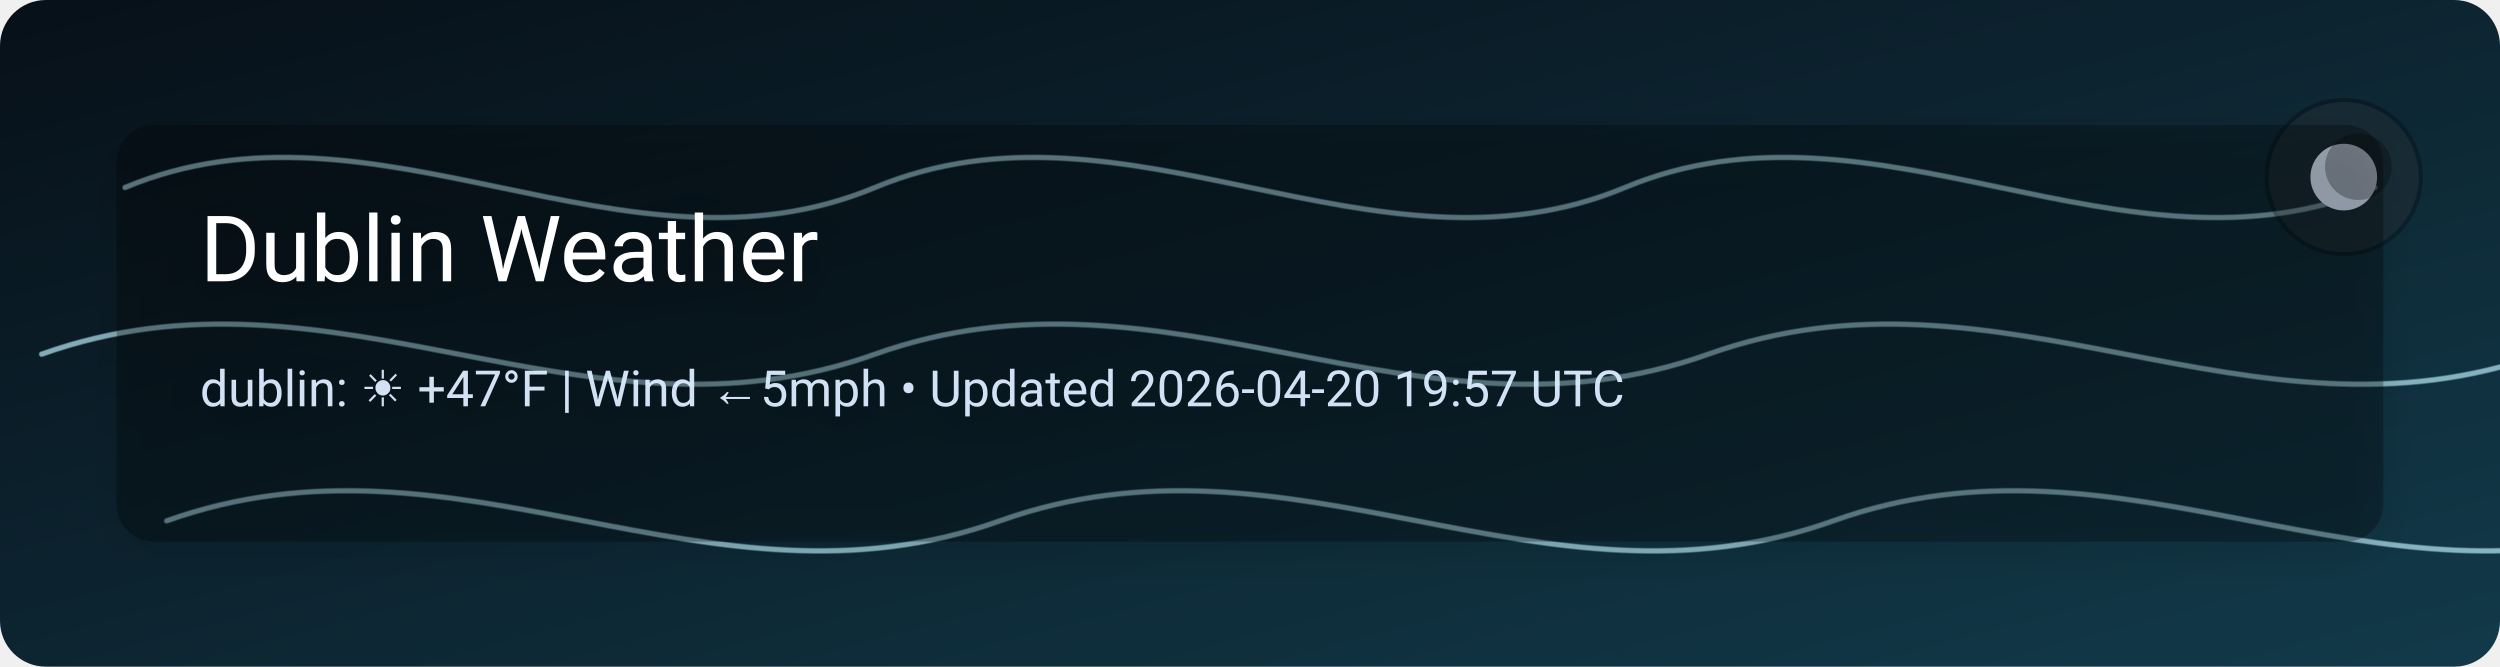
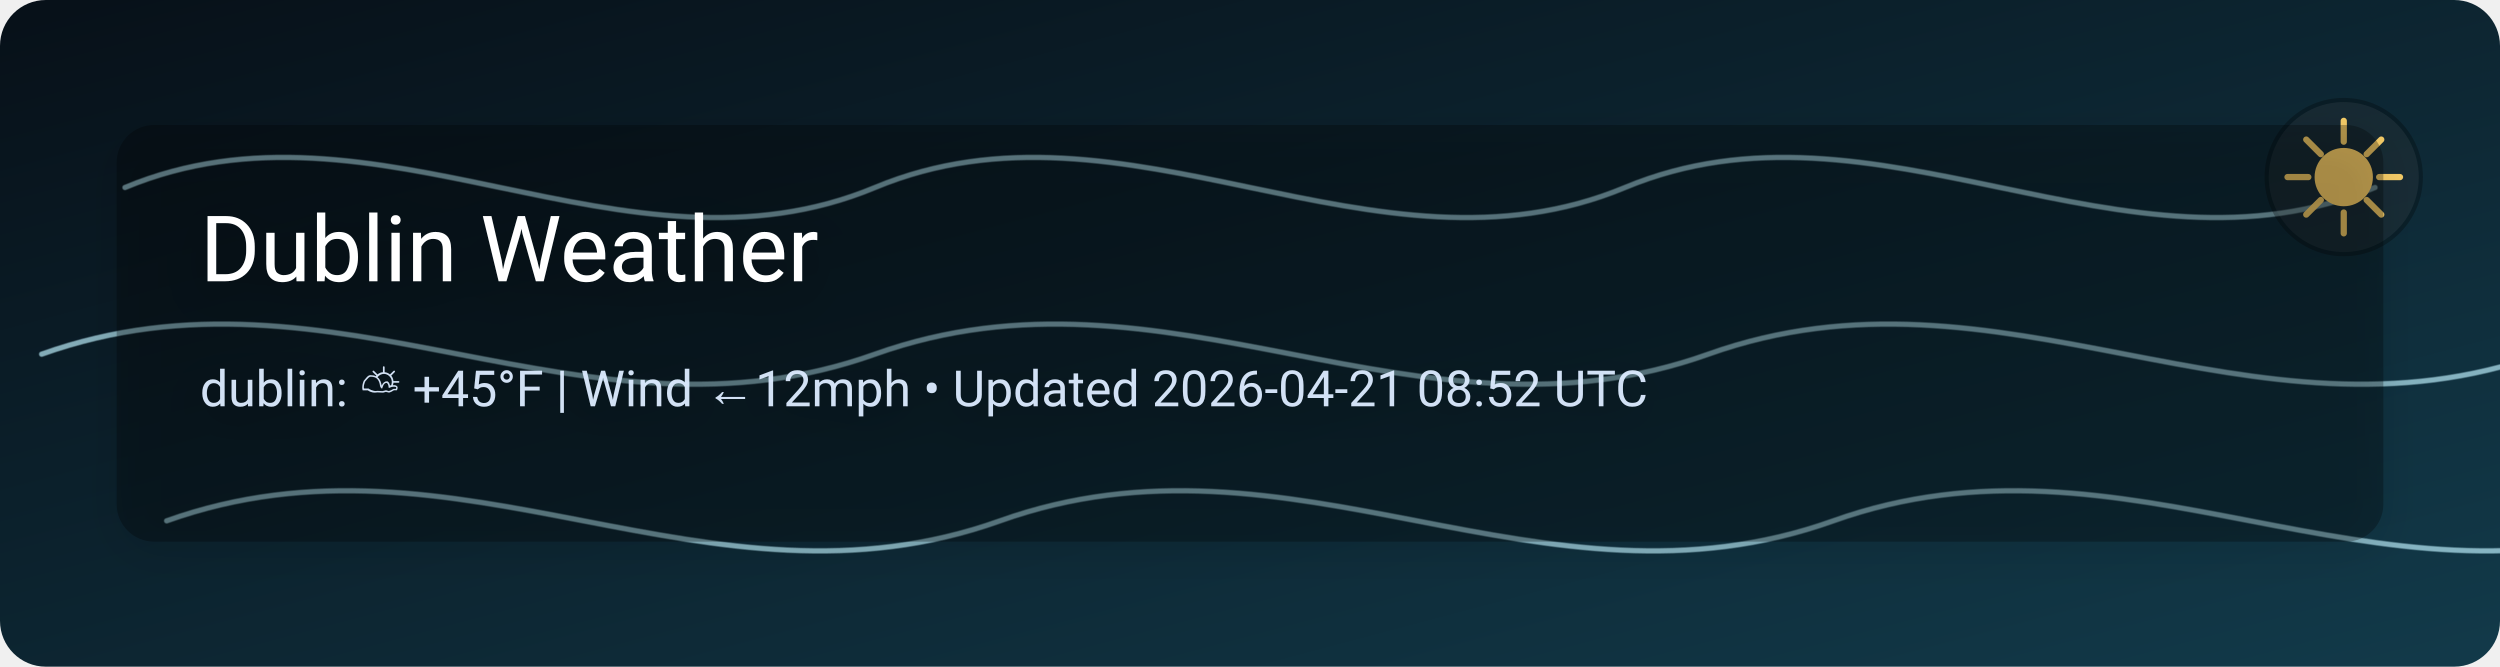
<svg xmlns="http://www.w3.org/2000/svg" width="1200" height="320" viewBox="0 0 1200 320">
  <defs>
    <linearGradient id="g" x1="0" y1="0" x2="1" y2="1">
      <stop offset="0" stop-color="#071018" />
      <stop offset="1" stop-color="#123a4a" />
    </linearGradient>
    <filter id="shadow" x="-20%" y="-20%" width="140%" height="140%">
      <feDropShadow dx="0" dy="6" stdDeviation="10" flood-color="#000" flood-opacity="0.35" />
    </filter>
  </defs>
  <style>
    .title { font: 44px system-ui, -apple-system, Segoe UI, Roboto, Arial; fill: #fff; }
    .sub   { font: 24px system-ui, -apple-system, Segoe UI, Roboto, Arial; fill: #dbeafe; opacity: .95; }
    .card  { fill: rgba(0,0,0,0.28); }

    @keyframes scrollDown { from { transform: translateY(-320px); } to { transform: translateY(0px); } }
    @keyframes scrollRight{ from { transform: translateX(-600px); } to { transform: translateX(0px); } }
    @keyframes scrollLeft { from { transform: translateX(0px); } to { transform: translateX(-600px); } }
    @keyframes driftDiag  { from { transform: translate(-180px,-140px); } to { transform: translate(180px,140px); } }
    @keyframes flash { 0%,90%,100% { opacity: 0; } 91%,93% { opacity: .65; } 94% { opacity: .1; } 95% { opacity: .45; } }

    .layerSlow  { opacity: .22; }
    .layerMed   { opacity: .30; }
    .layerFast  { opacity: .40; }

    .rainSlow { animation: scrollDown 2.6s linear infinite; }
    .rainMed  { animation: scrollDown 1.7s linear infinite; }
    .rainFast { animation: scrollDown 1.1s linear infinite; }

    .windSlow { animation: scrollRight 7.2s linear infinite; }
    .windMed  { animation: scrollRight 4.8s linear infinite; }
    .windFast { animation: scrollRight 3.2s linear infinite; }

    .fogSlow  { animation: scrollLeft 18s ease-in-out infinite; }
    .fogMed   { animation: scrollLeft 12s ease-in-out infinite; }
    .fogFast  { animation: scrollLeft 8s  ease-in-out infinite; }

    .snowSlow { animation: driftDiag 10s linear infinite; }
    .snowMed  { animation: driftDiag 7s  linear infinite; }
    .snowFast { animation: driftDiag 5s  linear infinite; }

    .flash { animation: flash 4.8s infinite; }

    /* Badge subtle float */
    @keyframes bob { 0%,100% { transform: translateY(0px); } 50% { transform: translateY(3px); } }
    .badge { animation: bob 2.8s ease-in-out infinite; }
  </style>
  <rect width="1200" height="320" rx="22" fill="url(#g)" />
  <g class="layerSlow windSlow" fill="none" stroke="#bff3ff" stroke-width="3" stroke-linecap="round">
    <path d="M 60 90 C 180 40, 300 140, 420 90 S 660 140, 780 90 S 1020 140, 1140 90" />
    <path d="M 20 170 C 160 120, 280 220, 420 170 S 680 220, 820 170 S 1080 220, 1220 170" />
    <path d="M 80 250 C 220 200, 340 300, 480 250 S 740 300, 880 250 S 1140 300, 1280 250" />
  </g>
  <g class="layerMed windMed" fill="none" stroke="#bff3ff" stroke-width="2.5" stroke-linecap="round">
    <path d="M 60 90 C 180 40, 300 140, 420 90 S 660 140, 780 90 S 1020 140, 1140 90" />
    <path d="M 20 170 C 160 120, 280 220, 420 170 S 680 220, 820 170 S 1080 220, 1220 170" />
    <path d="M 80 250 C 220 200, 340 300, 480 250 S 740 300, 880 250 S 1140 300, 1280 250" />
  </g>
  <g class="layerFast windFast" fill="none" stroke="#bff3ff" stroke-width="2" stroke-linecap="round">
    <path d="M 60 90 C 180 40, 300 140, 420 90 S 660 140, 780 90 S 1020 140, 1140 90" />
    <path d="M 20 170 C 160 120, 280 220, 420 170 S 680 220, 820 170 S 1080 220, 1220 170" />
    <path d="M 80 250 C 220 200, 340 300, 480 250 S 740 300, 880 250 S 1140 300, 1280 250" />
  </g>
  <g class="badge">
    <circle cx="1125" cy="85" r="38" fill="rgba(0,0,0,0.28)" />
    <circle cx="1125" cy="85" r="36" fill="rgba(255,255,255,0.06)" />
  </g>
  <g class="badge">
-     <circle cx="1125" cy="85" r="16" fill="#dbeafe" />
-     <circle cx="1132" cy="80" r="16" fill="rgba(0,0,0,0.28)" />
+     <circle cx="1125" cy="85" r="14" fill="#ffd36a" />
+     <g stroke="#ffd36a" stroke-width="3" stroke-linecap="round" opacity="0.95">
+       <line x1="1125" y1="58" x2="1125" y2="68" />
+       <line x1="1125" y1="102" x2="1125" y2="112" />
+       <line x1="1098" y1="85" x2="1108" y2="85" />
+       <line x1="1142" y1="85" x2="1152" y2="85" />
+       <line x1="1107" y1="67" x2="1114" y2="74" />
+       <line x1="1136" y1="96" x2="1143" y2="103" />
+       <line x1="1136" y1="74" x2="1143" y2="67" />
+       <line x1="1107" y1="103" x2="1114" y2="96" />
+     </g>
  </g>
  <g filter="url(#shadow)">
    <rect x="56" y="60" width="1088" height="200" rx="18" class="card" />
    <text x="96" y="135" class="title">Dublin Weather</text>
-     <text x="96" y="195" class="sub">dublin: ☀️   +47°F | Wind ←5mph • Updated 2026-04-20 19:57 UTC</text>
+     <text x="96" y="195" class="sub">dublin: ⛅  +45°F | Wind ←12mph • Updated 2026-04-21 08:52 UTC</text>
  </g>
</svg>
